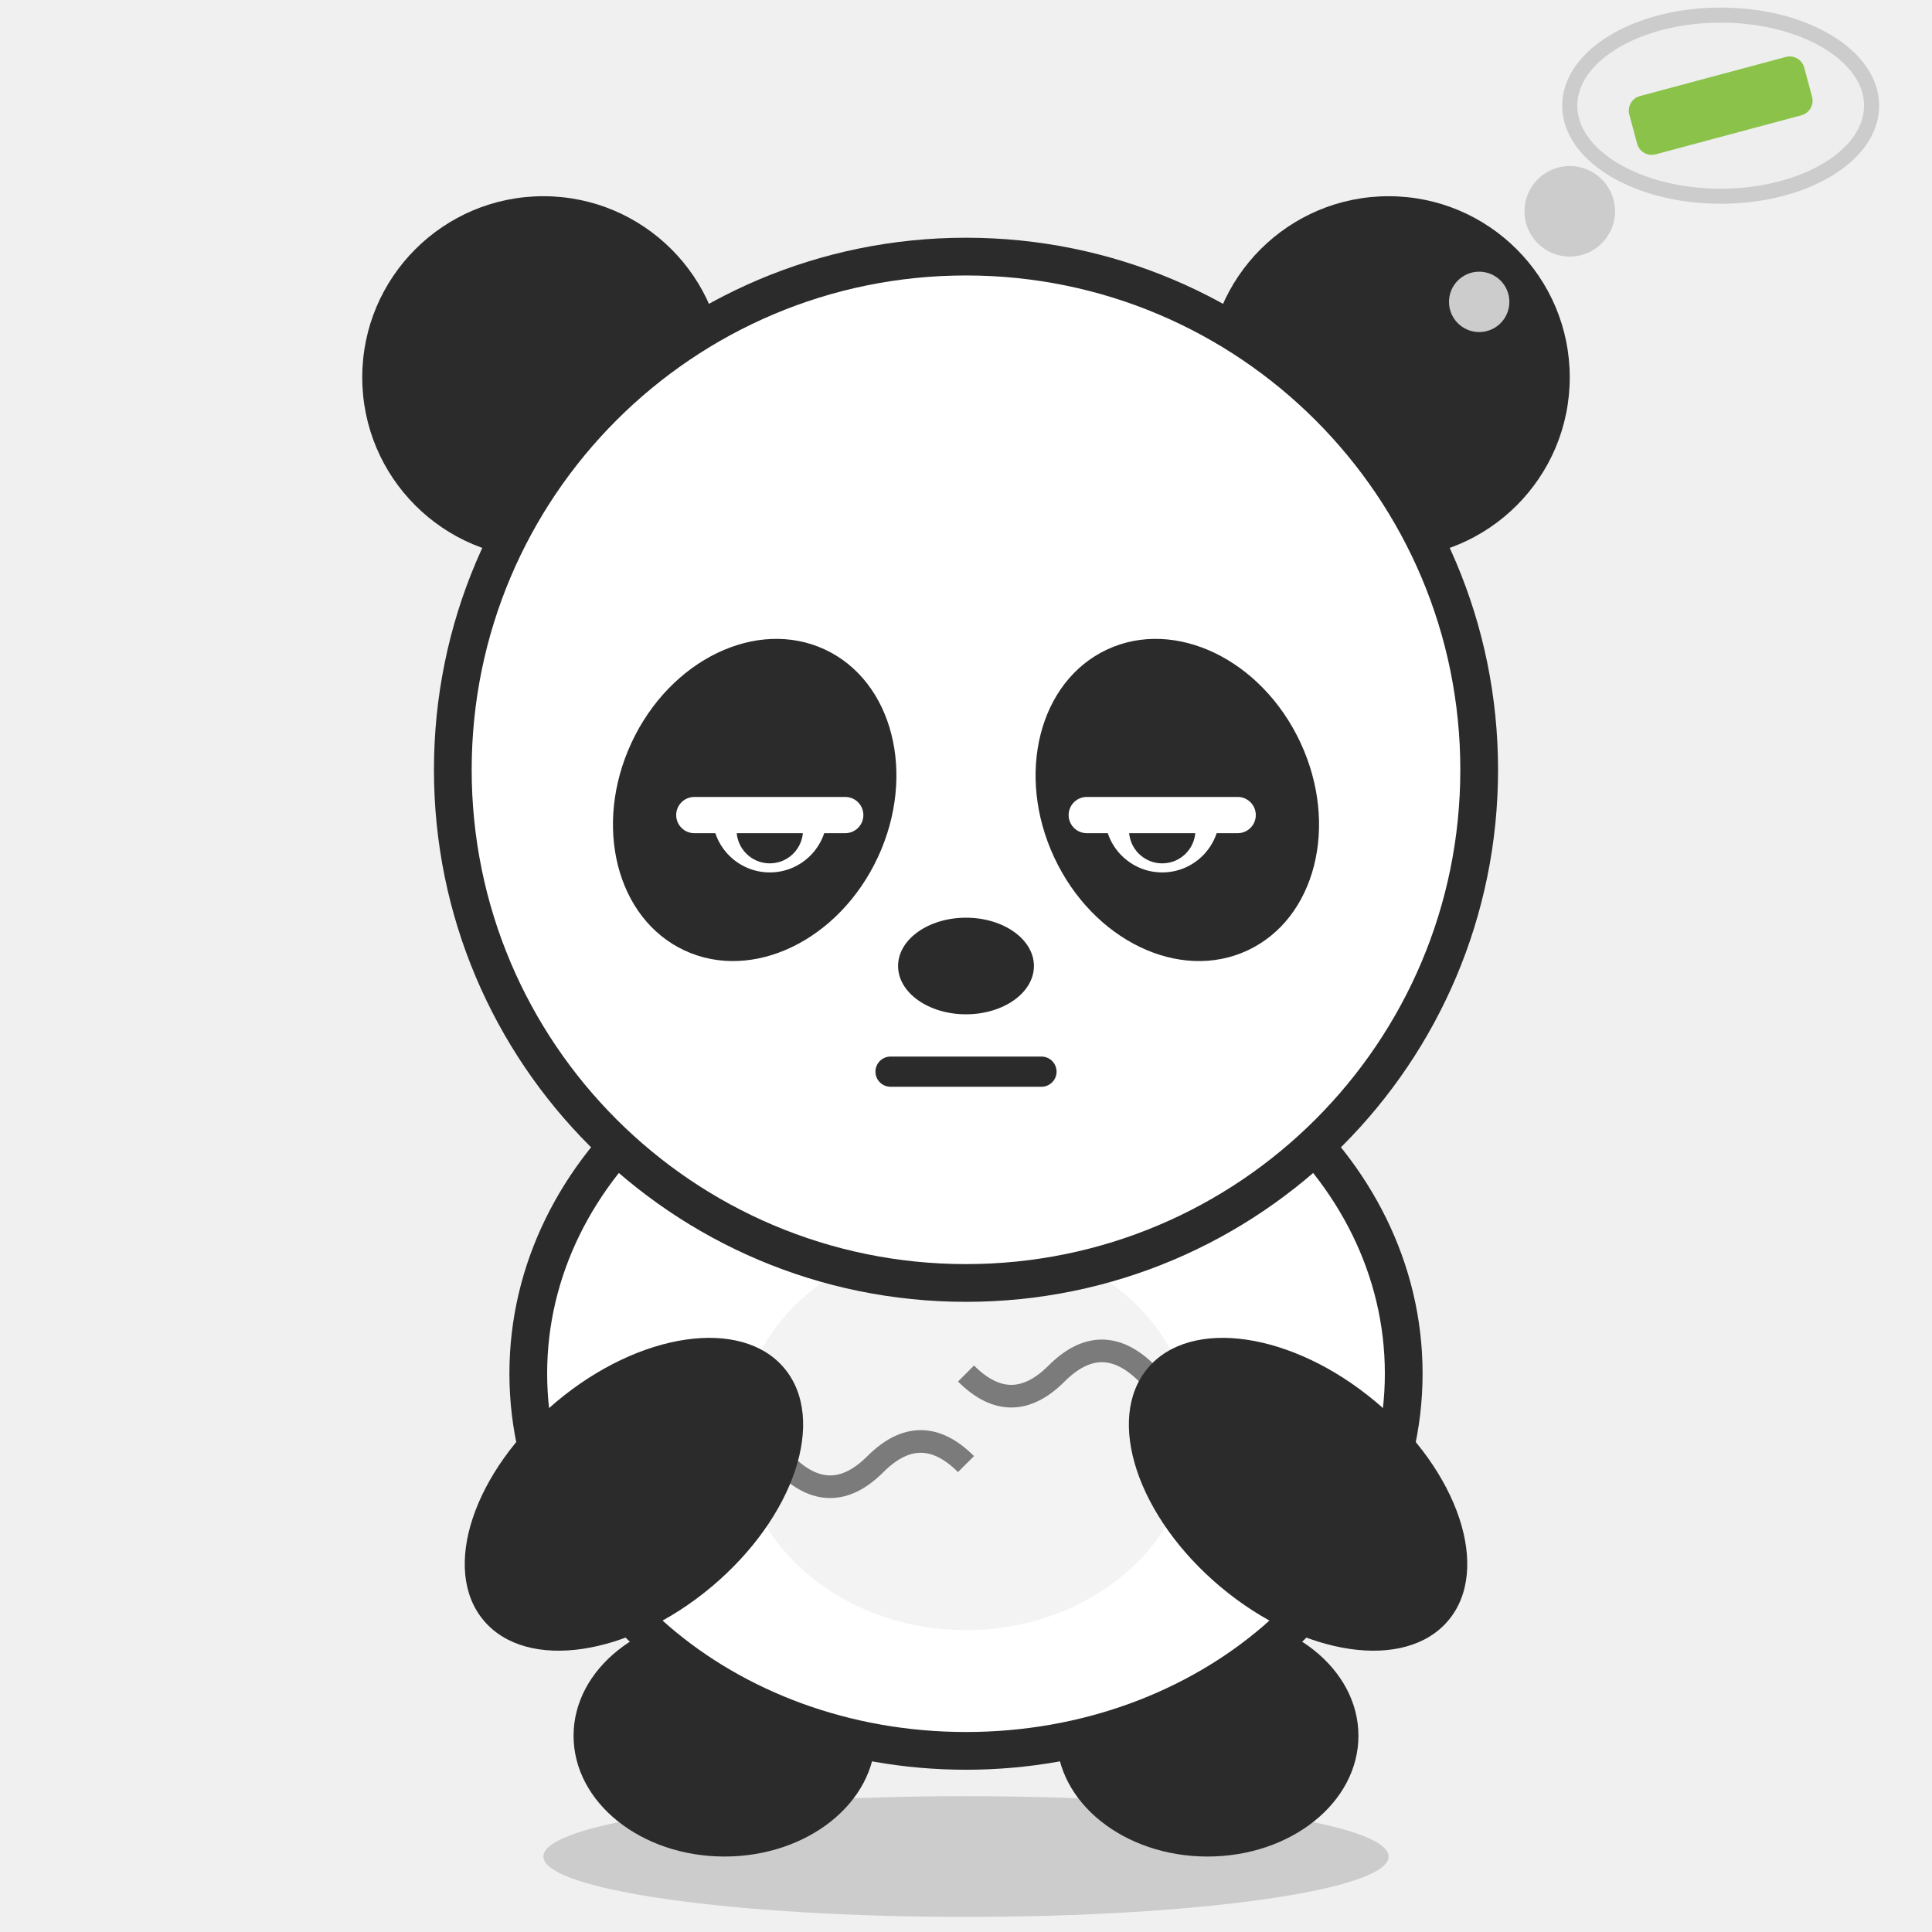
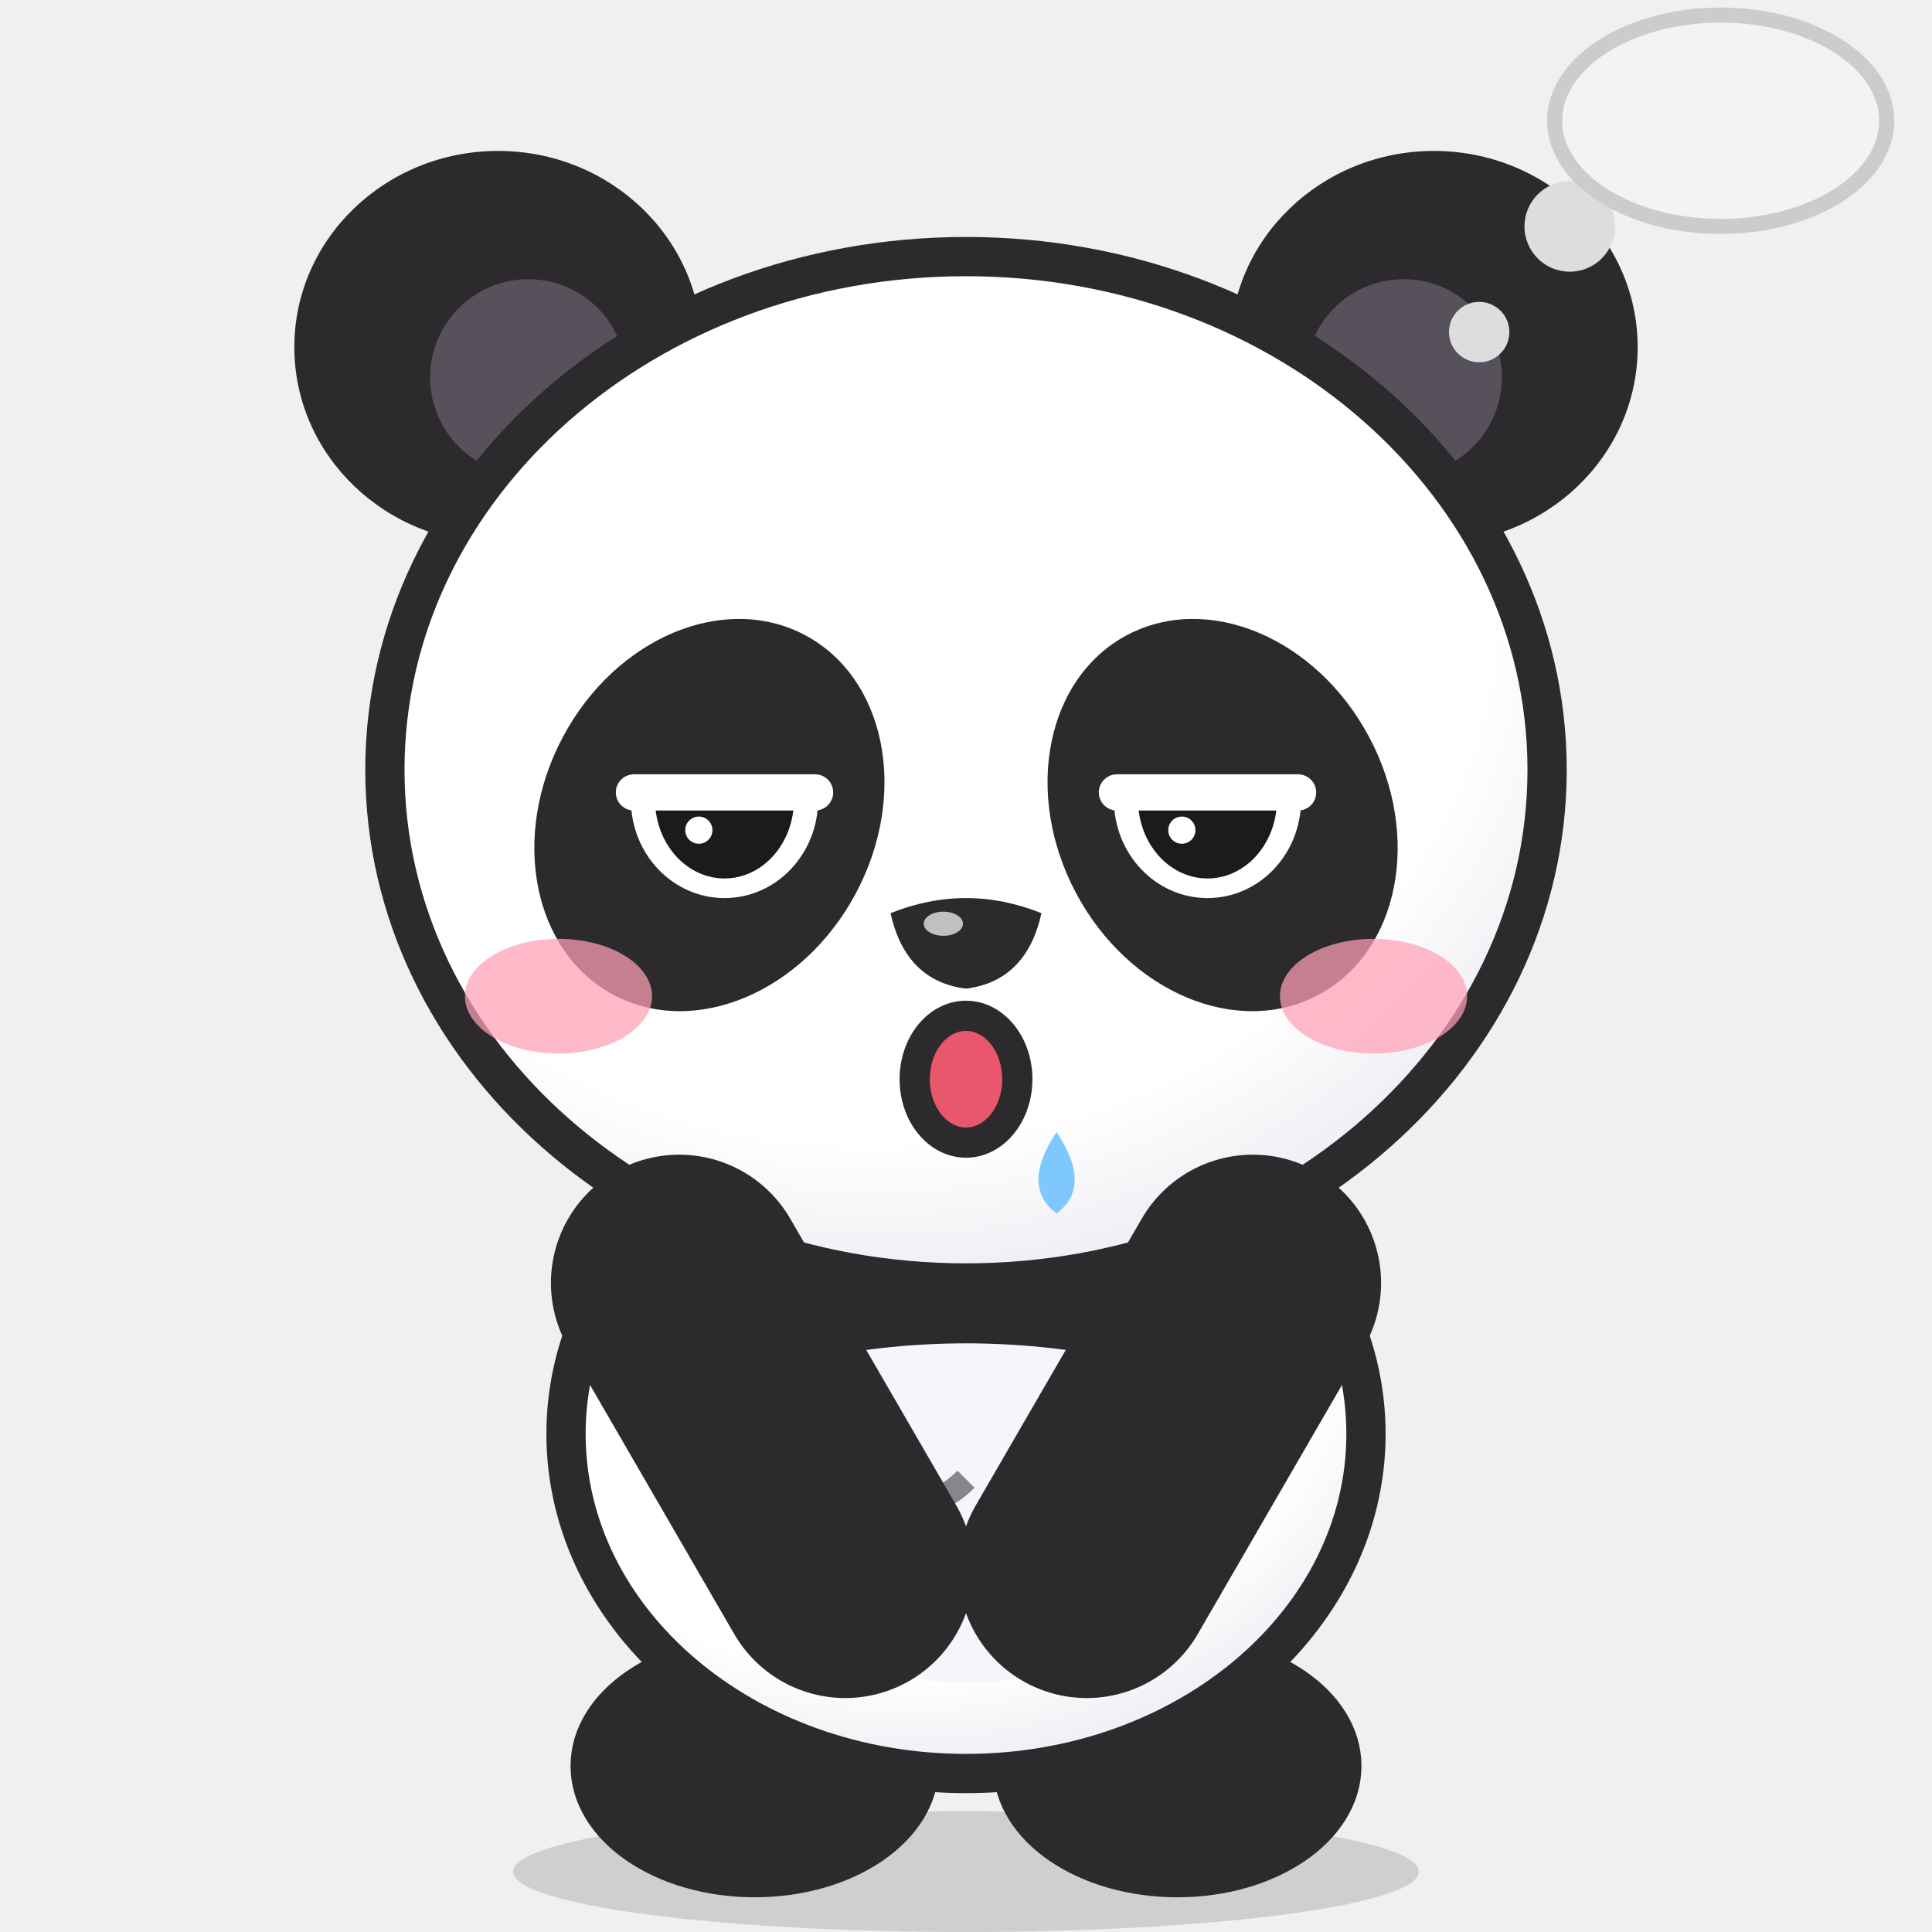
<svg xmlns="http://www.w3.org/2000/svg" viewBox="0 0 128 128" width="128" height="128">
-   <ellipse cx="64" cy="123" rx="28" ry="4" fill="#000" opacity=".15" />
-   <ellipse cx="48" cy="115" rx="10" ry="8" fill="#2b2b2b" transform="rotate(0 48 115)" />
-   <ellipse cx="80" cy="115" rx="10" ry="8" fill="#2b2b2b" transform="rotate(0 80 115)" />
-   <ellipse cx="64" cy="91" rx="29" ry="25" fill="#ffffff" stroke="#2b2b2b" stroke-width="2.5" />
-   <ellipse cx="64" cy="95" rx="15" ry="13" fill="#f3f3f3" />
-   <circle cx="36" cy="25" r="12" fill="#2b2b2b" />
-   <circle cx="92" cy="25" r="12" fill="#2b2b2b" />
-   <circle cx="64" cy="51" r="34" fill="#ffffff" stroke="#2b2b2b" stroke-width="2.5" />
-   <ellipse cx="50" cy="53" rx="9" ry="11" fill="#2b2b2b" transform="rotate(25 50 53)" />
-   <ellipse cx="78" cy="53" rx="9" ry="11" fill="#2b2b2b" transform="rotate(-25 78 53)" />
-   <circle cx="51" cy="54" r="3.8" fill="#fff" />
-   <circle cx="51" cy="55" r="2.2" fill="#2b2b2b" />
-   <path d="M46 52 h10" stroke="#2b2b2b" stroke-width="4" />
-   <path d="M46 54 h10" fill="none" stroke="#fff" stroke-width="2.4" stroke-linecap="round" />
-   <circle cx="77" cy="54" r="3.8" fill="#fff" />
-   <circle cx="77" cy="55" r="2.2" fill="#2b2b2b" />
-   <path d="M72 52 h10" stroke="#2b2b2b" stroke-width="4" />
-   <path d="M72 54 h10" fill="none" stroke="#fff" stroke-width="2.4" stroke-linecap="round" />
-   <ellipse cx="64" cy="64" rx="4.5" ry="3.2" fill="#2b2b2b" />
-   <path d="M59 71 h10" fill="none" stroke="#2b2b2b" stroke-width="2" stroke-linecap="round" />
-   <ellipse cx="42" cy="99" rx="8" ry="13" fill="#2b2b2b" transform="rotate(50 42 99)" />
-   <ellipse cx="86" cy="99" rx="8" ry="13" fill="#2b2b2b" transform="rotate(-50 86 99)" />
-   <path d="M52 97 q3 3 6 0 q3 -3 6 0 M64 91 q3 3 6 0 q3 -3 6 0" fill="none" stroke="#2b2b2b" stroke-width="1.5" opacity=".6" />
-   <circle cx="98" cy="20" r="2" fill="#ccc" />
-   <circle cx="104" cy="14" r="3" fill="#ccc" />
-   <ellipse cx="114" cy="7" rx="10" ry="6" fill="#eee" stroke="#ccc" />
-   <rect x="108" y="5" width="12" height="4" rx="1" fill="#8bc34a" transform="rotate(-15 114 7)" />
+   <defs>
+     <radialGradient id="furpandahungry1" cx="42%" cy="32%" r="75%">
+       <stop offset="0" stop-color="#ffffff" />
+       <stop offset="0.72" stop-color="#ffffff" />
+       <stop offset="1" stop-color="#e6e6ee" />
+     </radialGradient>
+   </defs>
+   <ellipse cx="64" cy="124" rx="30" ry="4" fill="#000" opacity=".14" />
+   <g transform="translate(0 0) scale(1) rotate(0 64 122)">
+     <ellipse cx="50" cy="117" rx="11" ry="7.5" fill="#2d2a2e" stroke="#2d2a2e" stroke-width="2.4" transform="rotate(0 50 117)" />
+     <ellipse cx="78" cy="117" rx="11" ry="7.5" fill="#2d2a2e" stroke="#2d2a2e" stroke-width="2.4" transform="rotate(0 78 117)" />
+     <ellipse cx="64" cy="95" rx="26.5" ry="22.5" fill="url(#furpandahungry1)" stroke="#2d2a2e" stroke-width="2.6" />
+     <ellipse cx="64" cy="99" rx="15" ry="12.5" fill="#f6f6fa" />
+     <path d="M38 83 q26 -12 52 0 q-2 8 -6 10 q-20 -8 -40 0 q-4 -2 -6 -10z" fill="#2d2a2e" />
+     <g transform="rotate(0 38 31)">
+       <ellipse cx="33" cy="23" rx="13.5" ry="13" fill="#2d2a2e" />
+       <ellipse cx="35" cy="25" rx="6.5" ry="6.5" fill="#57515c" />
+     </g>
+     <g transform="rotate(0 90 31)">
+       <ellipse cx="95" cy="23" rx="13.5" ry="13" fill="#2d2a2e" />
+       <ellipse cx="93" cy="25" rx="6.5" ry="6.5" fill="#57515c" />
+     </g>
+     <ellipse cx="64" cy="51" rx="38.5" ry="34" fill="url(#furpandahungry1)" stroke="#2d2a2e" stroke-width="2.6" />
+     <ellipse cx="47" cy="54" rx="11" ry="13.5" fill="#2d2a2e" transform="rotate(28 47 54)" />
+     <ellipse cx="81" cy="54" rx="11" ry="13.5" fill="#2d2a2e" transform="rotate(-28 81 54)" />
+     <ellipse cx="48" cy="53" rx="6.2" ry="6.5" fill="#fff" />
+     <ellipse cx="48" cy="53" rx="4.6" ry="5.2" fill="#1d1a1e" />
+     <ellipse cx="49.9" cy="50.8" rx="1.9" ry="1.9" fill="#fff" />
+     <ellipse cx="46.3" cy="55" rx="0.9" ry="0.9" fill="#fff" />
+     <path d="M40.5 45 h15 v7.5 h-15 z" fill="#2d2a2e" />
+     <path d="M42 52.5 h12" fill="none" stroke="#fff" stroke-width="2.4" stroke-linecap="round" stroke-linejoin="round" />
+     <ellipse cx="80" cy="53" rx="6.2" ry="6.5" fill="#fff" />
+     <ellipse cx="80" cy="53" rx="4.6" ry="5.2" fill="#1d1a1e" />
+     <ellipse cx="81.9" cy="50.8" rx="1.9" ry="1.9" fill="#fff" />
+     <ellipse cx="78.3" cy="55" rx="0.9" ry="0.9" fill="#fff" />
+     <path d="M72.5 45 h15 v7.5 h-15 z" fill="#2d2a2e" />
+     <path d="M74 52.5 h12" fill="none" stroke="#fff" stroke-width="2.4" stroke-linecap="round" stroke-linejoin="round" />
+     <ellipse cx="37" cy="66" rx="6.2" ry="3.8" fill="#ff9fb6" opacity="0.72" />
+     <ellipse cx="91" cy="66" rx="6.2" ry="3.8" fill="#ff9fb6" opacity="0.72" />
+     <path d="M59 60.5 q5 -2 10 0 q-1 4.5 -5 5 q-4 -0.5 -5 -5z" fill="#2d2a2e" />
+     <ellipse cx="62.5" cy="61.2" rx="1.3" ry="0.8" fill="#fff" opacity=".7" />
+     <ellipse cx="64" cy="71.5" rx="3.4" ry="4.2" fill="#e8576b" stroke="#2d2a2e" stroke-width="2" />
+     <line x1="45" y1="85" x2="56" y2="104" stroke-linecap="round" stroke="#2d2a2e" stroke-width="17" />
+     <line x1="45" y1="85" x2="56" y2="104" stroke-linecap="round" stroke="#2d2a2e" stroke-width="12" />
+     <line x1="83" y1="85" x2="72" y2="104" stroke-linecap="round" stroke="#2d2a2e" stroke-width="17" />
+     <line x1="83" y1="85" x2="72" y2="104" stroke-linecap="round" stroke="#2d2a2e" stroke-width="12" />
+     <path d="M52 98 q3 -3 6 0 q3 3 6 0 M64 104 q3 -3 6 0 q3 3 6 0" fill="none" stroke="#2d2a2e" stroke-width="1.6" opacity=".55" />
+     <ellipse cx="98" cy="22" rx="2" ry="2" fill="#ddd" />
+     <ellipse cx="104" cy="15" rx="3" ry="3" fill="#ddd" />
+     <ellipse cx="114" cy="8" rx="11" ry="7" fill="#f3f3f3" stroke="#ccc" />
+     <path transform="translate(70 75) scale(0.6)" d="M0 0 q-4 6 0 9 q4 -3 0 -9z" fill="#7ec8ff" />
+   </g>
</svg>
